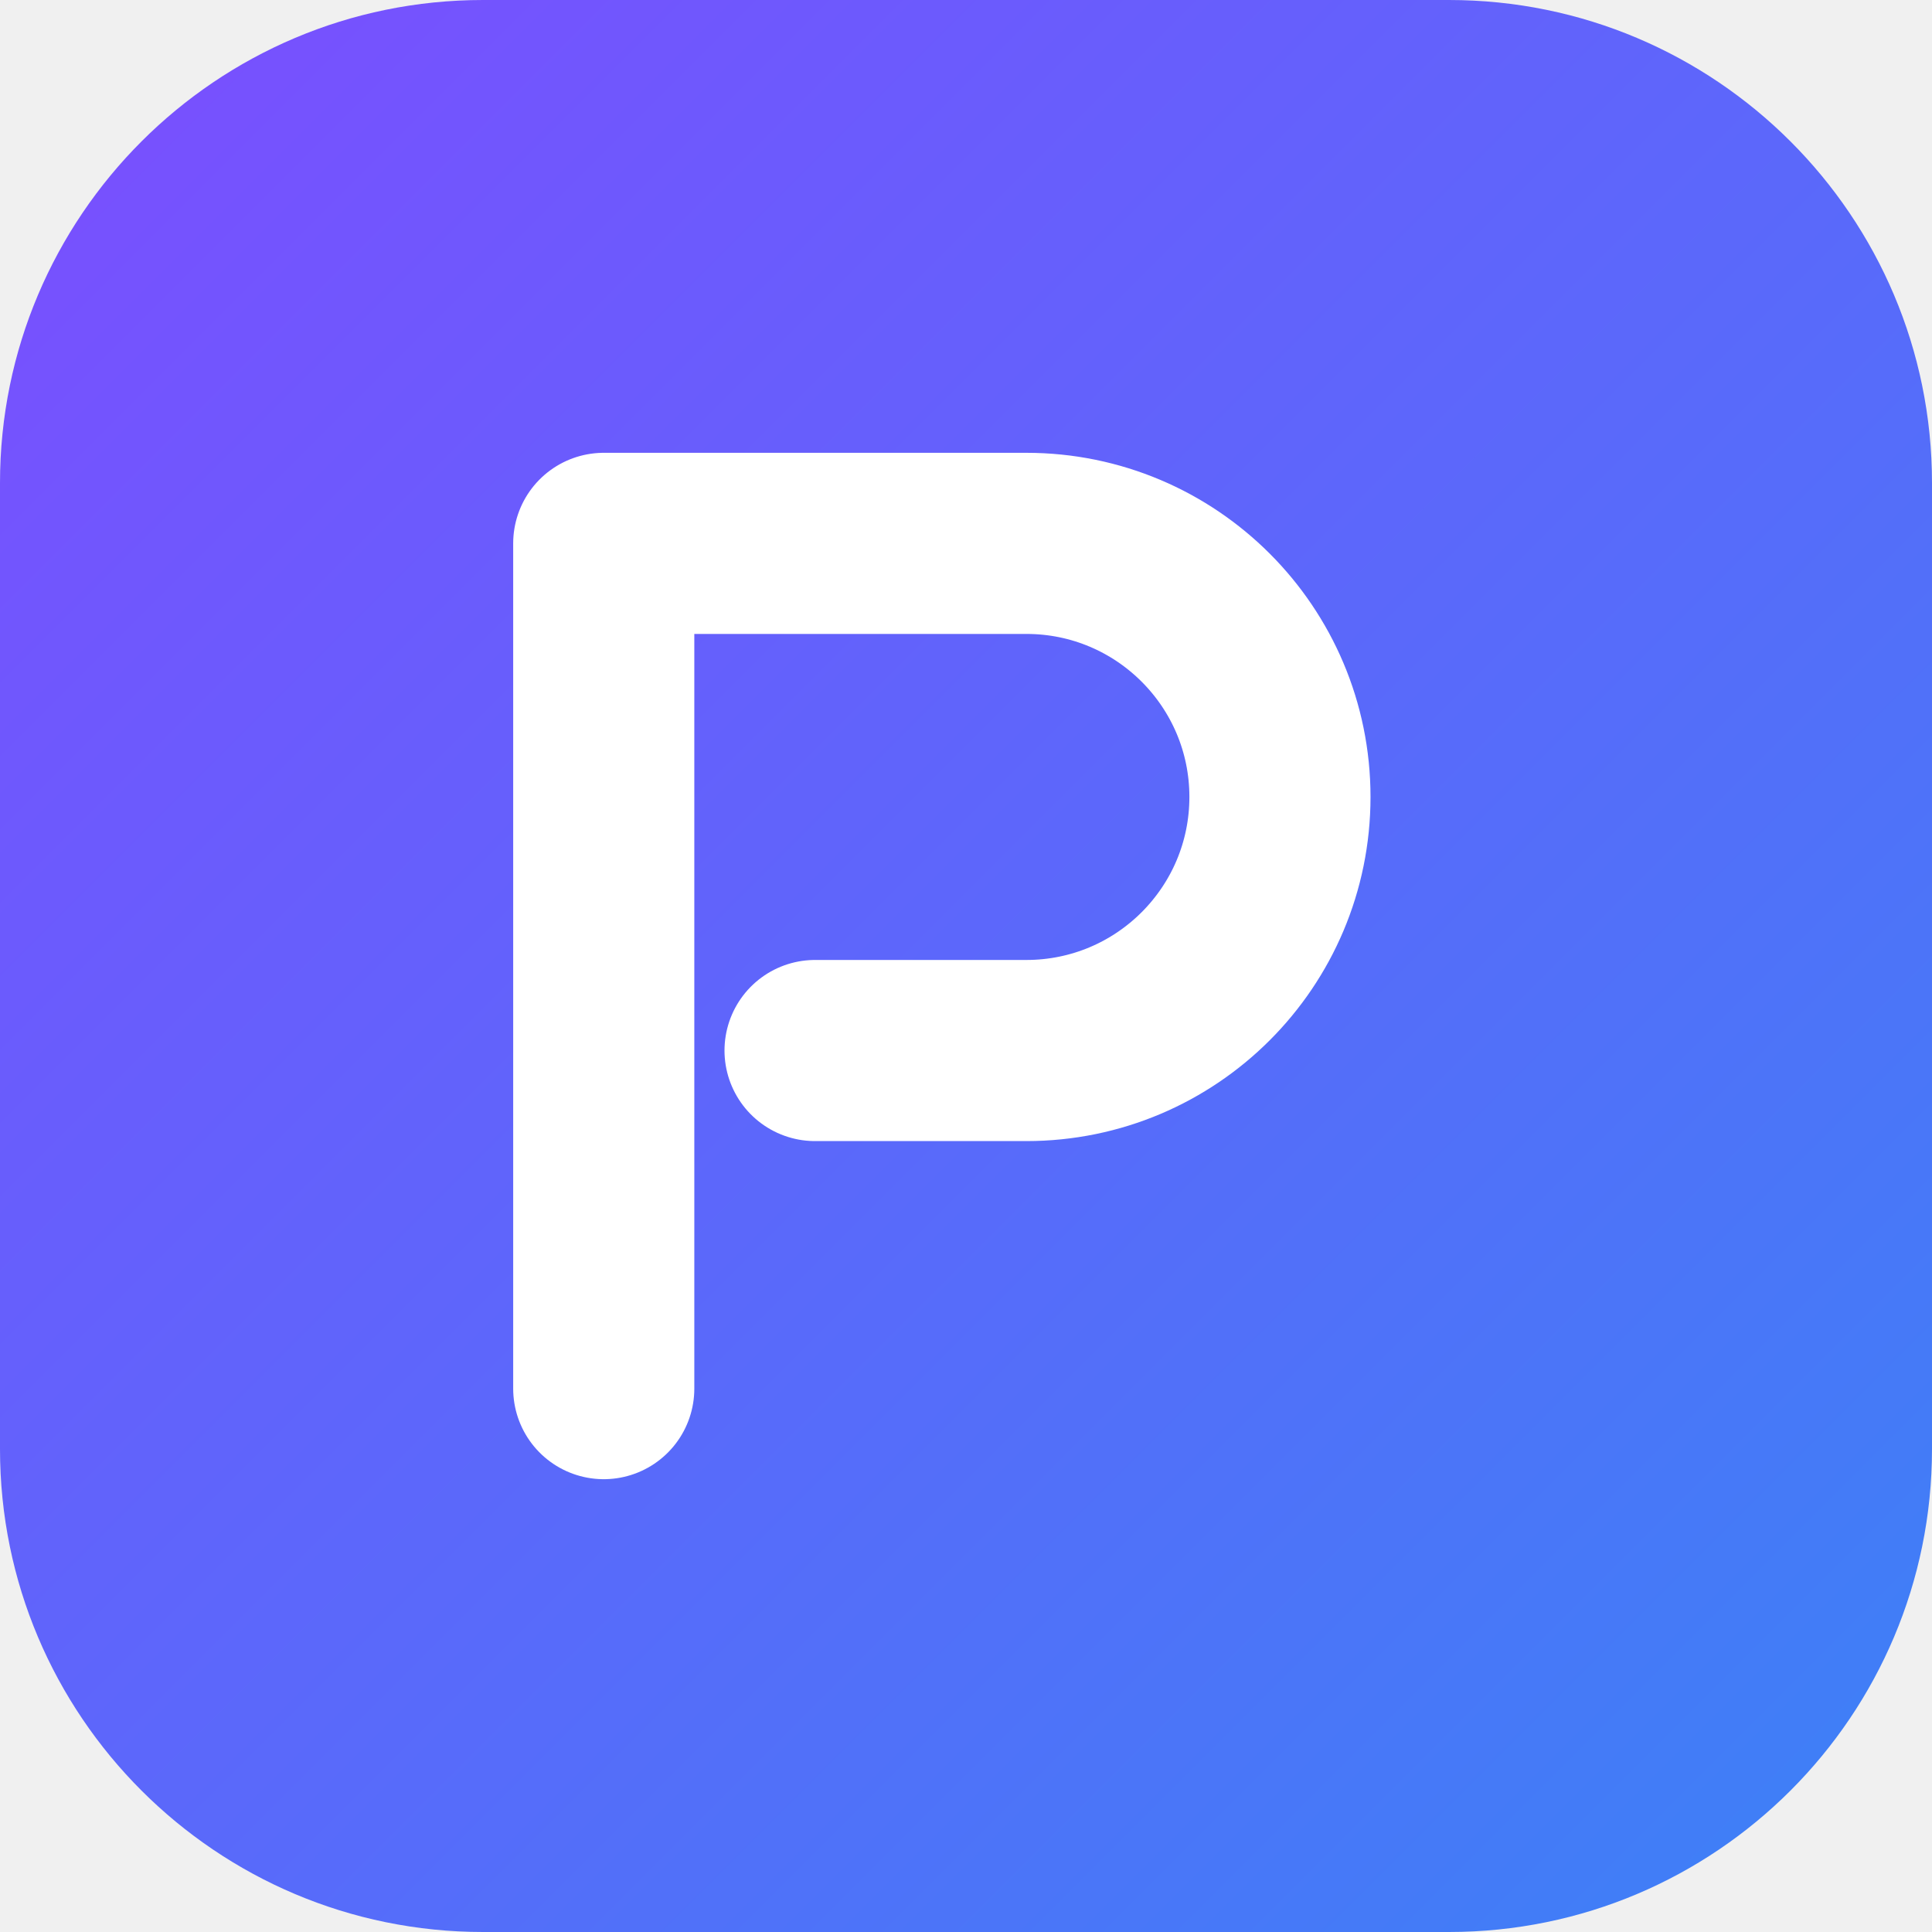
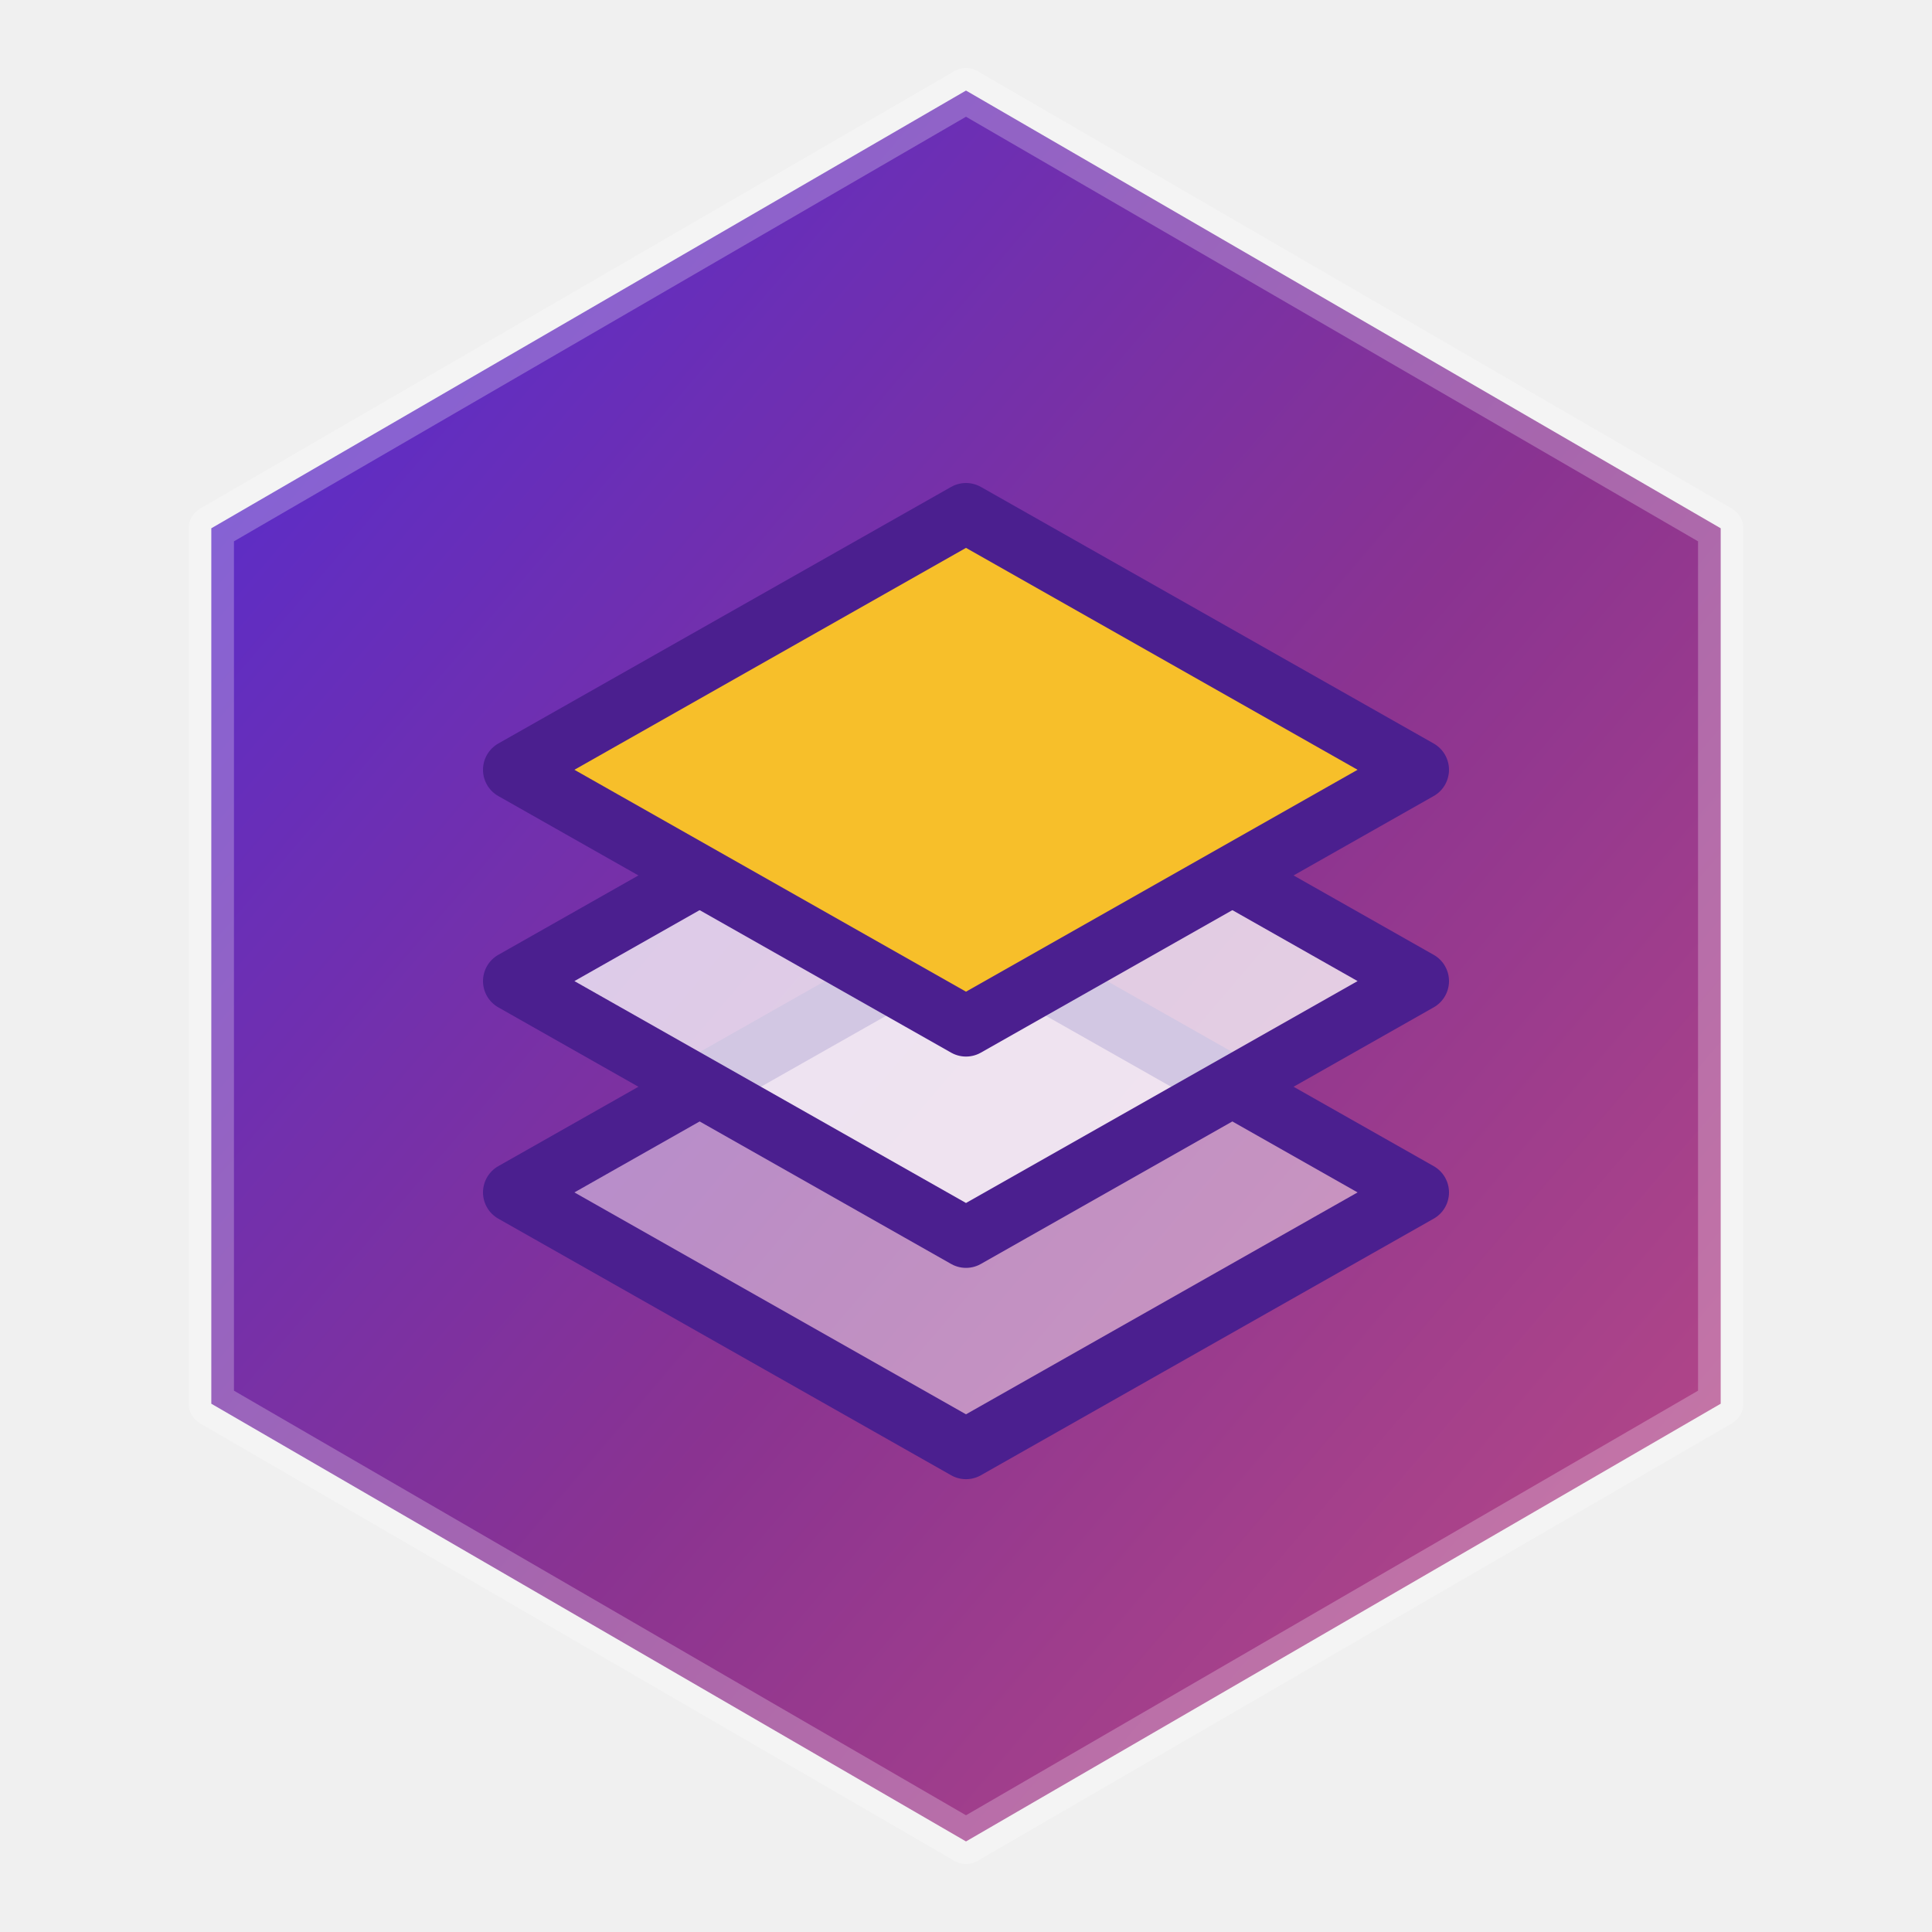
- <svg xmlns="http://www.w3.org/2000/svg" viewBox="0 0 32 32">
+ <svg xmlns="http://www.w3.org/2000/svg" viewBox="0 0 64 64">
  <defs>
    <linearGradient id="g" x1="0" y1="0" x2="1" y2="1">
-       <stop offset="0" stop-color="#7c4dff" />
-       <stop offset="1" stop-color="#3b82f6" />
+       <stop offset="0" stop-color="#512bd4" />
+       <stop offset=".55" stop-color="#8a3391" />
+       <stop offset="1" stop-color="#bd4c85" />
    </linearGradient>
  </defs>
-   <rect width="32" height="32" rx="8" fill="url(#g)" />
-   <path d="M10 23V9h7a4.2 4.2 0 0 1 0 8.4h-3.5" fill="none" stroke="#fff" stroke-width="3" stroke-linecap="round" stroke-linejoin="round" />
+   <polygon points="32,3 57,17.5 57,46.5 32,61 7,46.5 7,17.5" fill="url(#g)" />
+   <polygon points="32,3 57,17.5 57,46.5 32,61 7,46.5 7,17.5" fill="none" stroke="#fff" stroke-opacity=".25" stroke-width="1.5" stroke-linejoin="round" />
+   <g stroke="#4b1f8f" stroke-width="2" stroke-linejoin="round">
+     <polygon points="32,31 47,39.5 32,48 17,39.5" fill="#fff" fill-opacity=".45" />
+     <polygon points="32,24 47,32.5 32,41 17,32.5" fill="#fff" fill-opacity=".75" />
+     <polygon points="32,17 47,25.5 32,34 17,25.5" fill="#f7bf2a" />
+   </g>
</svg>
